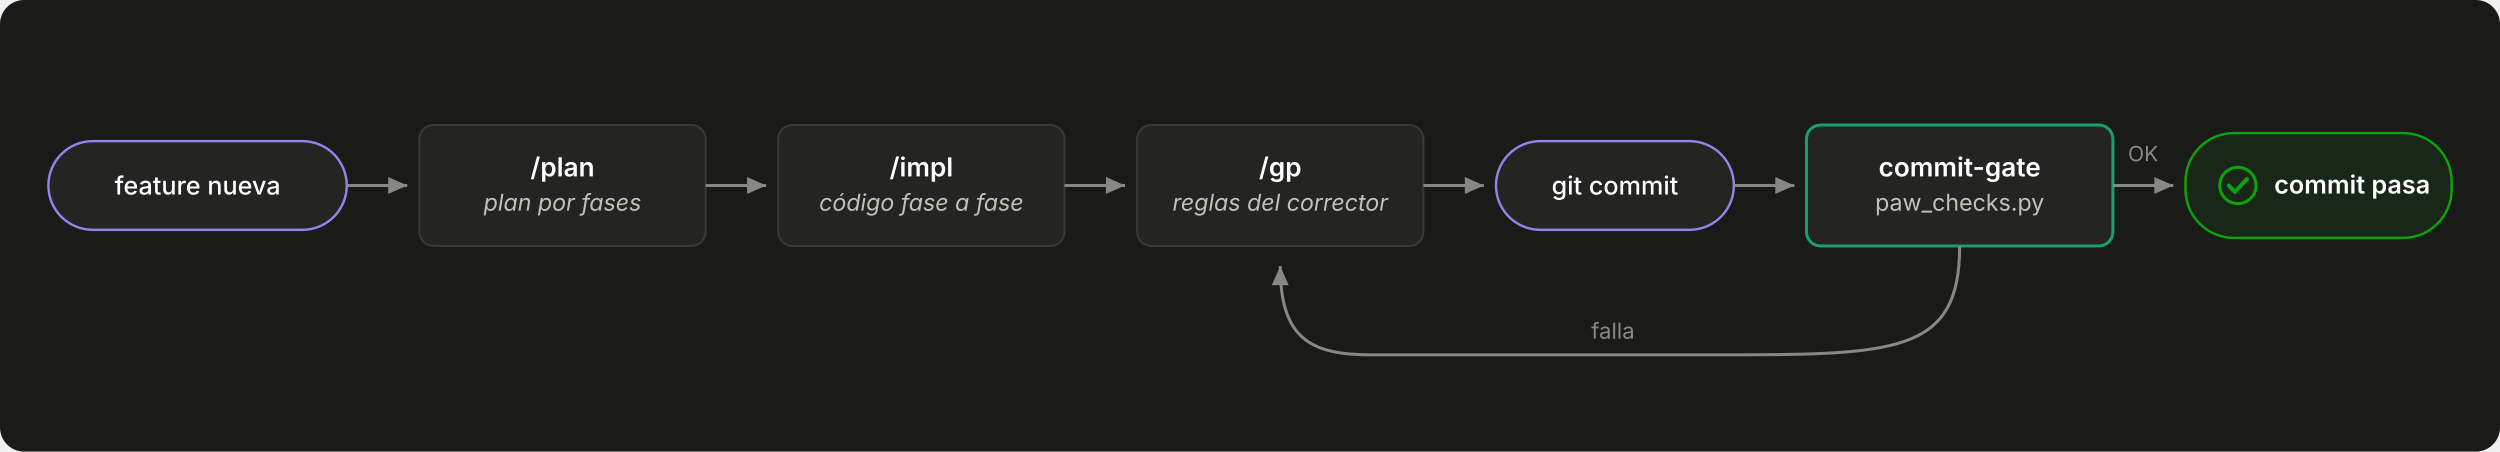
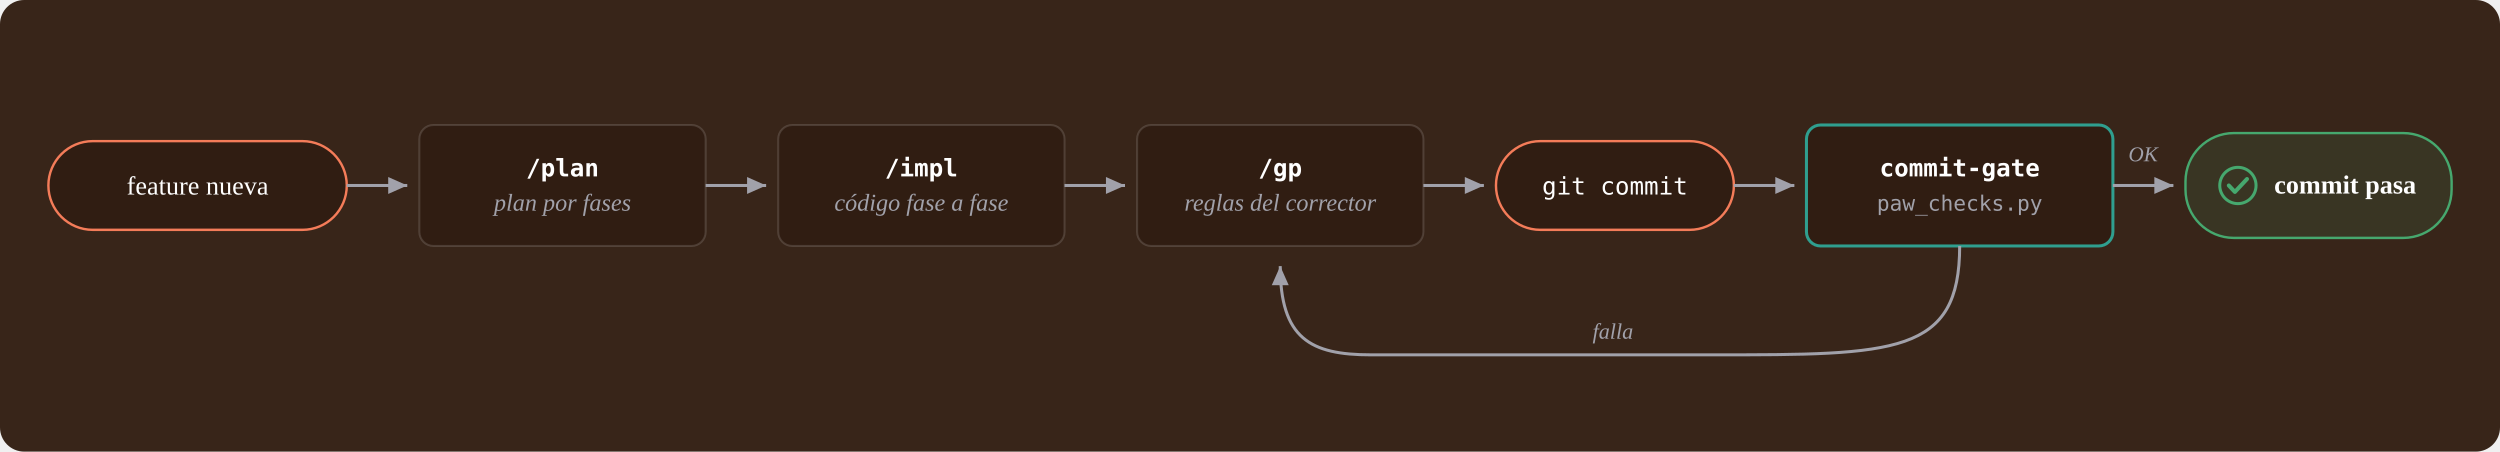
- <svg xmlns="http://www.w3.org/2000/svg" viewBox="0 0 1240 224" font-family="system-ui, -apple-system, 'Segoe UI', sans-serif">
+ <svg xmlns="http://www.w3.org/2000/svg" viewBox="0 0 1240 224" font-family="Newsreader, Georgia, 'Times New Roman', serif">
  <defs>
    <marker id="arr" viewBox="0 0 10 10" refX="9" refY="5" markerWidth="7" markerHeight="7" orient="auto-start-reverse">
-       <path d="M 0 1 L 9 5 L 0 9 z" fill="#898781" />
+       <path d="M 0 1 L 9 5 L 0 9 z" fill="#a1a1aa" />
    </marker>
  </defs>
-   <rect x="0" y="0" width="1240" height="224" rx="12" fill="#1a1a19" />
-   <rect x="24" y="70" width="148" height="44" rx="22.0" fill="#242422" stroke="#9085e9" stroke-width="1.2" />
-   <text x="98.0" y="96.5" font-size="12.5" font-weight="500" text-anchor="middle" fill="#ffffff">feature nueva</text>
-   <line x1="172" y1="92" x2="202" y2="92" stroke="#898781" stroke-width="1.5" marker-end="url(#arr)" />
-   <rect x="208" y="62" width="142" height="60" rx="7" fill="#242422" stroke="#383835" stroke-width="1" />
-   <text x="279.0" y="87.5" font-size="13" font-weight="600" text-anchor="middle" fill="#ffffff">/plan</text>
-   <text x="279.0" y="104.5" font-size="11.5" font-style="italic" text-anchor="middle" fill="#c3c2b7">plan por fases</text>
-   <line x1="350" y1="92" x2="380" y2="92" stroke="#898781" stroke-width="1.5" marker-end="url(#arr)" />
-   <rect x="386" y="62" width="142" height="60" rx="7" fill="#242422" stroke="#383835" stroke-width="1" />
-   <text x="457.0" y="87.5" font-size="13" font-weight="600" text-anchor="middle" fill="#ffffff">/impl</text>
-   <text x="457.0" y="104.5" font-size="11.5" font-style="italic" text-anchor="middle" fill="#c3c2b7">código fase a fase</text>
-   <line x1="528" y1="92" x2="558" y2="92" stroke="#898781" stroke-width="1.5" marker-end="url(#arr)" />
-   <rect x="564" y="62" width="142" height="60" rx="7" fill="#242422" stroke="#383835" stroke-width="1" />
-   <text x="635.0" y="87.5" font-size="13" font-weight="600" text-anchor="middle" fill="#ffffff">/gp</text>
-   <text x="635.0" y="104.5" font-size="11.5" font-style="italic" text-anchor="middle" fill="#c3c2b7">reglas del corrector</text>
-   <line x1="706" y1="92" x2="736" y2="92" stroke="#898781" stroke-width="1.5" marker-end="url(#arr)" />
-   <rect x="742" y="70" width="118" height="44" rx="22.0" fill="#242422" stroke="#9085e9" stroke-width="1.2" />
-   <text x="801.0" y="96.5" font-size="12.5" font-weight="500" text-anchor="middle" fill="#ffffff">git commit</text>
-   <line x1="860" y1="92" x2="890" y2="92" stroke="#898781" stroke-width="1.5" marker-end="url(#arr)" />
-   <rect x="896" y="62" width="152" height="60" rx="7" fill="#242422" stroke="#199e70" stroke-width="1.5" />
-   <text x="972.0" y="87.5" font-size="13" font-weight="600" text-anchor="middle" fill="#ffffff">commit-gate</text>
-   <text x="972.0" y="104.5" font-size="11.5" text-anchor="middle" fill="#c3c2b7">paw_checks.py</text>
-   <line x1="1048" y1="92" x2="1078" y2="92" stroke="#898781" stroke-width="1.5" marker-end="url(#arr)" />
-   <text x="1063" y="80" font-size="10.5" text-anchor="middle" stroke="#1a1a19" stroke-width="5" paint-order="stroke" stroke-linejoin="round" fill="#898781">OK</text>
-   <rect x="1084" y="66" width="132" height="52" rx="24" fill="rgba(12,163,12,0.10)" stroke="#0ca30c" stroke-width="1.2" />
-   <circle cx="1110" cy="92.0" r="9" fill="none" stroke="#0ca30c" stroke-width="1.5" />
-   <path d="M 1105.5 92.0 l 3 3.2 l 6 -6.4" fill="none" stroke="#0ca30c" stroke-width="2" stroke-linecap="round" stroke-linejoin="round" />
-   <text x="1128" y="96.0" font-size="12.5" font-weight="600" fill="#ffffff">commit pasa</text>
-   <path d="M 972 122 C 972 176, 940 176, 850 176 L 680 176 C 650 176, 635 168, 635 132" fill="none" stroke="#898781" stroke-width="1.5" marker-end="url(#arr)" />
-   <text x="800" y="168" font-size="11" text-anchor="middle" stroke="#1a1a19" stroke-width="5" paint-order="stroke" stroke-linejoin="round" fill="#898781">falla</text>
+   <rect x="0" y="0" width="1240" height="224" rx="12" fill="#382519" />
+   <rect x="24" y="70" width="148" height="44" rx="22.0" fill="#301d12" stroke="#f47c59" stroke-width="1.2" />
+   <text x="98.0" y="96.5" font-size="13" font-weight="500" text-anchor="middle" fill="#ffffff">feature nueva</text>
+   <line x1="172" y1="92" x2="202" y2="92" stroke="#a1a1aa" stroke-width="1.5" marker-end="url(#arr)" />
+   <rect x="208" y="62" width="142" height="60" rx="7" fill="#301d12" stroke="rgba(255,255,255,0.14)" stroke-width="1" />
+   <text x="279.0" y="87.5" font-size="12" font-weight="600" text-anchor="middle" font-family="'JetBrains Mono', ui-monospace, SFMono-Regular, Menlo, monospace" fill="#ffffff">/plan</text>
+   <text x="279.0" y="104.5" font-size="12" font-style="italic" text-anchor="middle" fill="#a1a1aa">plan por fases</text>
+   <line x1="350" y1="92" x2="380" y2="92" stroke="#a1a1aa" stroke-width="1.5" marker-end="url(#arr)" />
+   <rect x="386" y="62" width="142" height="60" rx="7" fill="#301d12" stroke="rgba(255,255,255,0.14)" stroke-width="1" />
+   <text x="457.0" y="87.5" font-size="12" font-weight="600" text-anchor="middle" font-family="'JetBrains Mono', ui-monospace, SFMono-Regular, Menlo, monospace" fill="#ffffff">/impl</text>
+   <text x="457.0" y="104.5" font-size="12" font-style="italic" text-anchor="middle" fill="#a1a1aa">código fase a fase</text>
+   <line x1="528" y1="92" x2="558" y2="92" stroke="#a1a1aa" stroke-width="1.5" marker-end="url(#arr)" />
+   <rect x="564" y="62" width="142" height="60" rx="7" fill="#301d12" stroke="rgba(255,255,255,0.14)" stroke-width="1" />
+   <text x="635.0" y="87.5" font-size="12" font-weight="600" text-anchor="middle" font-family="'JetBrains Mono', ui-monospace, SFMono-Regular, Menlo, monospace" fill="#ffffff">/gp</text>
+   <text x="635.0" y="104.5" font-size="12" font-style="italic" text-anchor="middle" fill="#a1a1aa">reglas del corrector</text>
+   <line x1="706" y1="92" x2="736" y2="92" stroke="#a1a1aa" stroke-width="1.5" marker-end="url(#arr)" />
+   <rect x="742" y="70" width="118" height="44" rx="22.0" fill="#301d12" stroke="#f47c59" stroke-width="1.2" />
+   <text x="801.0" y="96.5" font-family="'JetBrains Mono', ui-monospace, SFMono-Regular, Menlo, monospace" font-size="12" font-weight="500" text-anchor="middle" fill="#ffffff">git commit</text>
+   <line x1="860" y1="92" x2="890" y2="92" stroke="#a1a1aa" stroke-width="1.5" marker-end="url(#arr)" />
+   <rect x="896" y="62" width="152" height="60" rx="7" fill="#301d12" stroke="#2f9f8f" stroke-width="1.5" />
+   <text x="972.0" y="87.5" font-size="12" font-weight="600" text-anchor="middle" font-family="'JetBrains Mono', ui-monospace, SFMono-Regular, Menlo, monospace" fill="#ffffff">commit-gate</text>
+   <text x="972.0" y="104.5" font-size="10.5" text-anchor="middle" font-family="'JetBrains Mono', ui-monospace, SFMono-Regular, Menlo, monospace" fill="#a1a1aa">paw_checks.py</text>
+   <line x1="1048" y1="92" x2="1078" y2="92" stroke="#a1a1aa" stroke-width="1.5" marker-end="url(#arr)" />
+   <text x="1063" y="80" text-anchor="middle" font-style="italic" font-size="10.5" stroke="#382519" stroke-width="5" paint-order="stroke" stroke-linejoin="round" fill="#a1a1aa">OK</text>
+   <rect x="1084" y="66" width="132" height="52" rx="24" fill="rgba(70,168,110,0.12)" stroke="#46a86e" stroke-width="1.2" />
+   <circle cx="1110" cy="92.0" r="9" fill="none" stroke="#46a86e" stroke-width="1.5" />
+   <path d="M 1105.5 92.0 l 3 3.2 l 6 -6.4" fill="none" stroke="#46a86e" stroke-width="2" stroke-linecap="round" stroke-linejoin="round" />
+   <text x="1128" y="96.0" font-size="13" font-weight="600" fill="#ffffff">commit pasa</text>
+   <path d="M 972 122 C 972 176, 940 176, 850 176 L 680 176 C 650 176, 635 168, 635 132" fill="none" stroke="#a1a1aa" stroke-width="1.5" marker-end="url(#arr)" />
+   <text x="800" y="168" text-anchor="middle" font-style="italic" font-size="11" stroke="#382519" stroke-width="5" paint-order="stroke" stroke-linejoin="round" fill="#a1a1aa">falla</text>
</svg>
